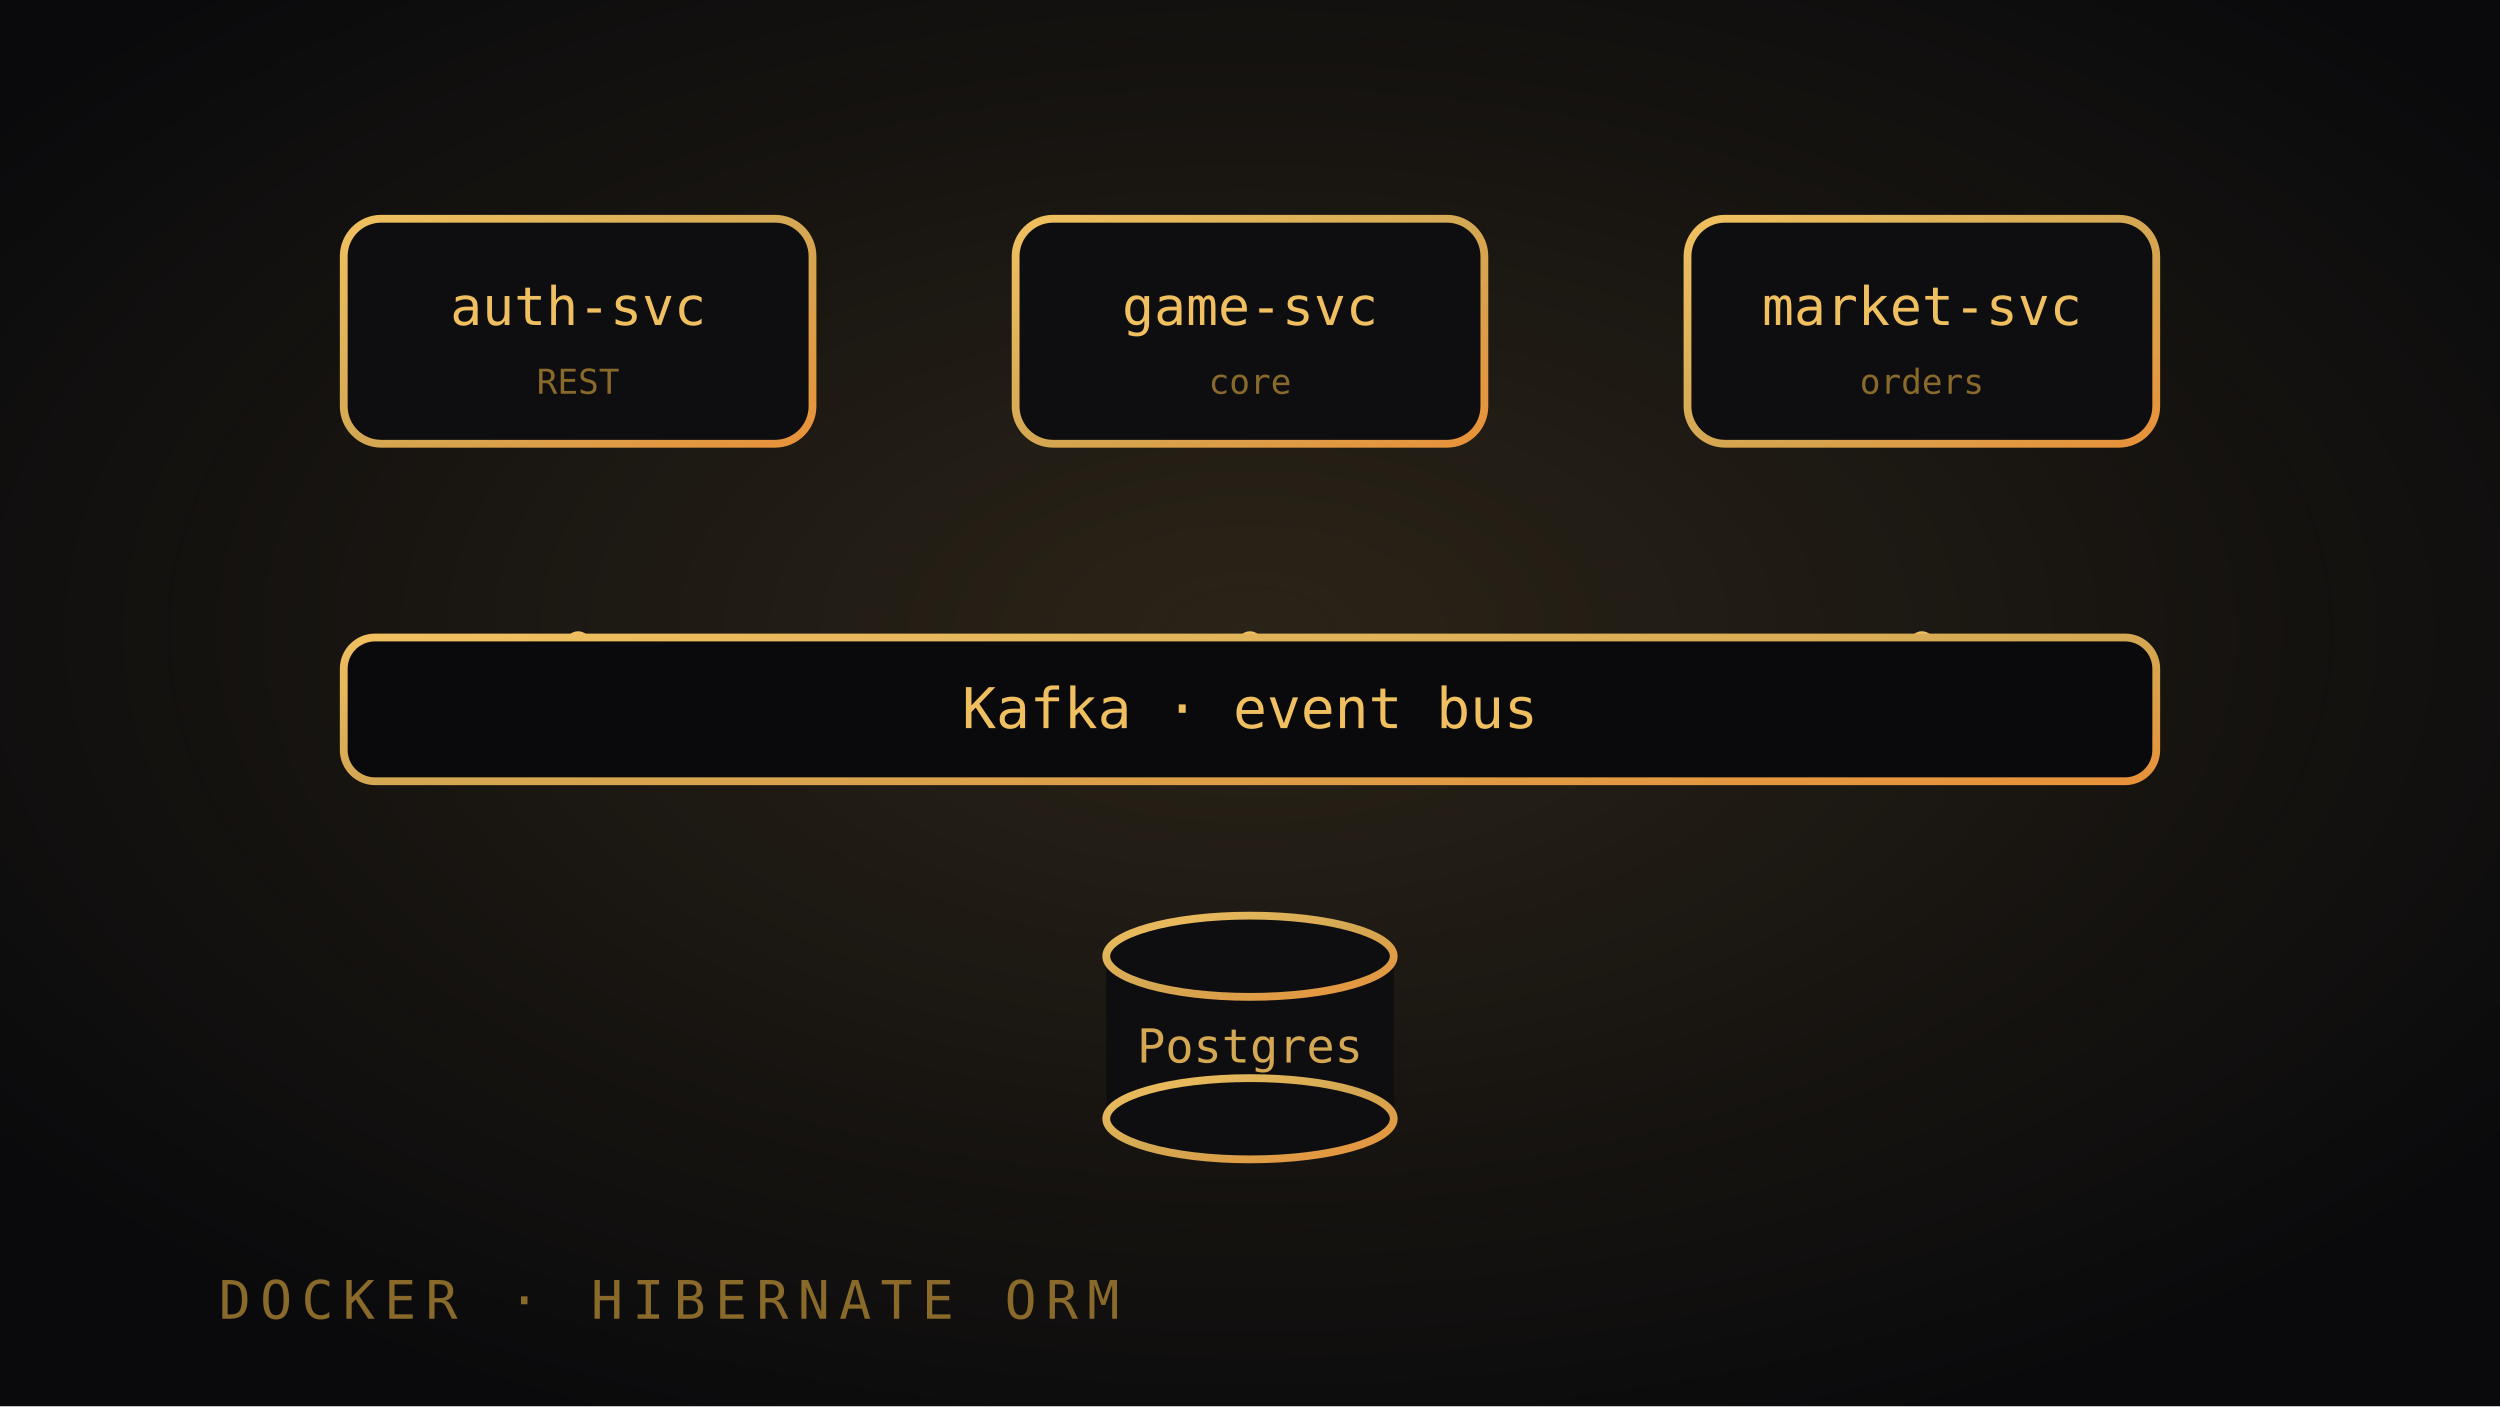
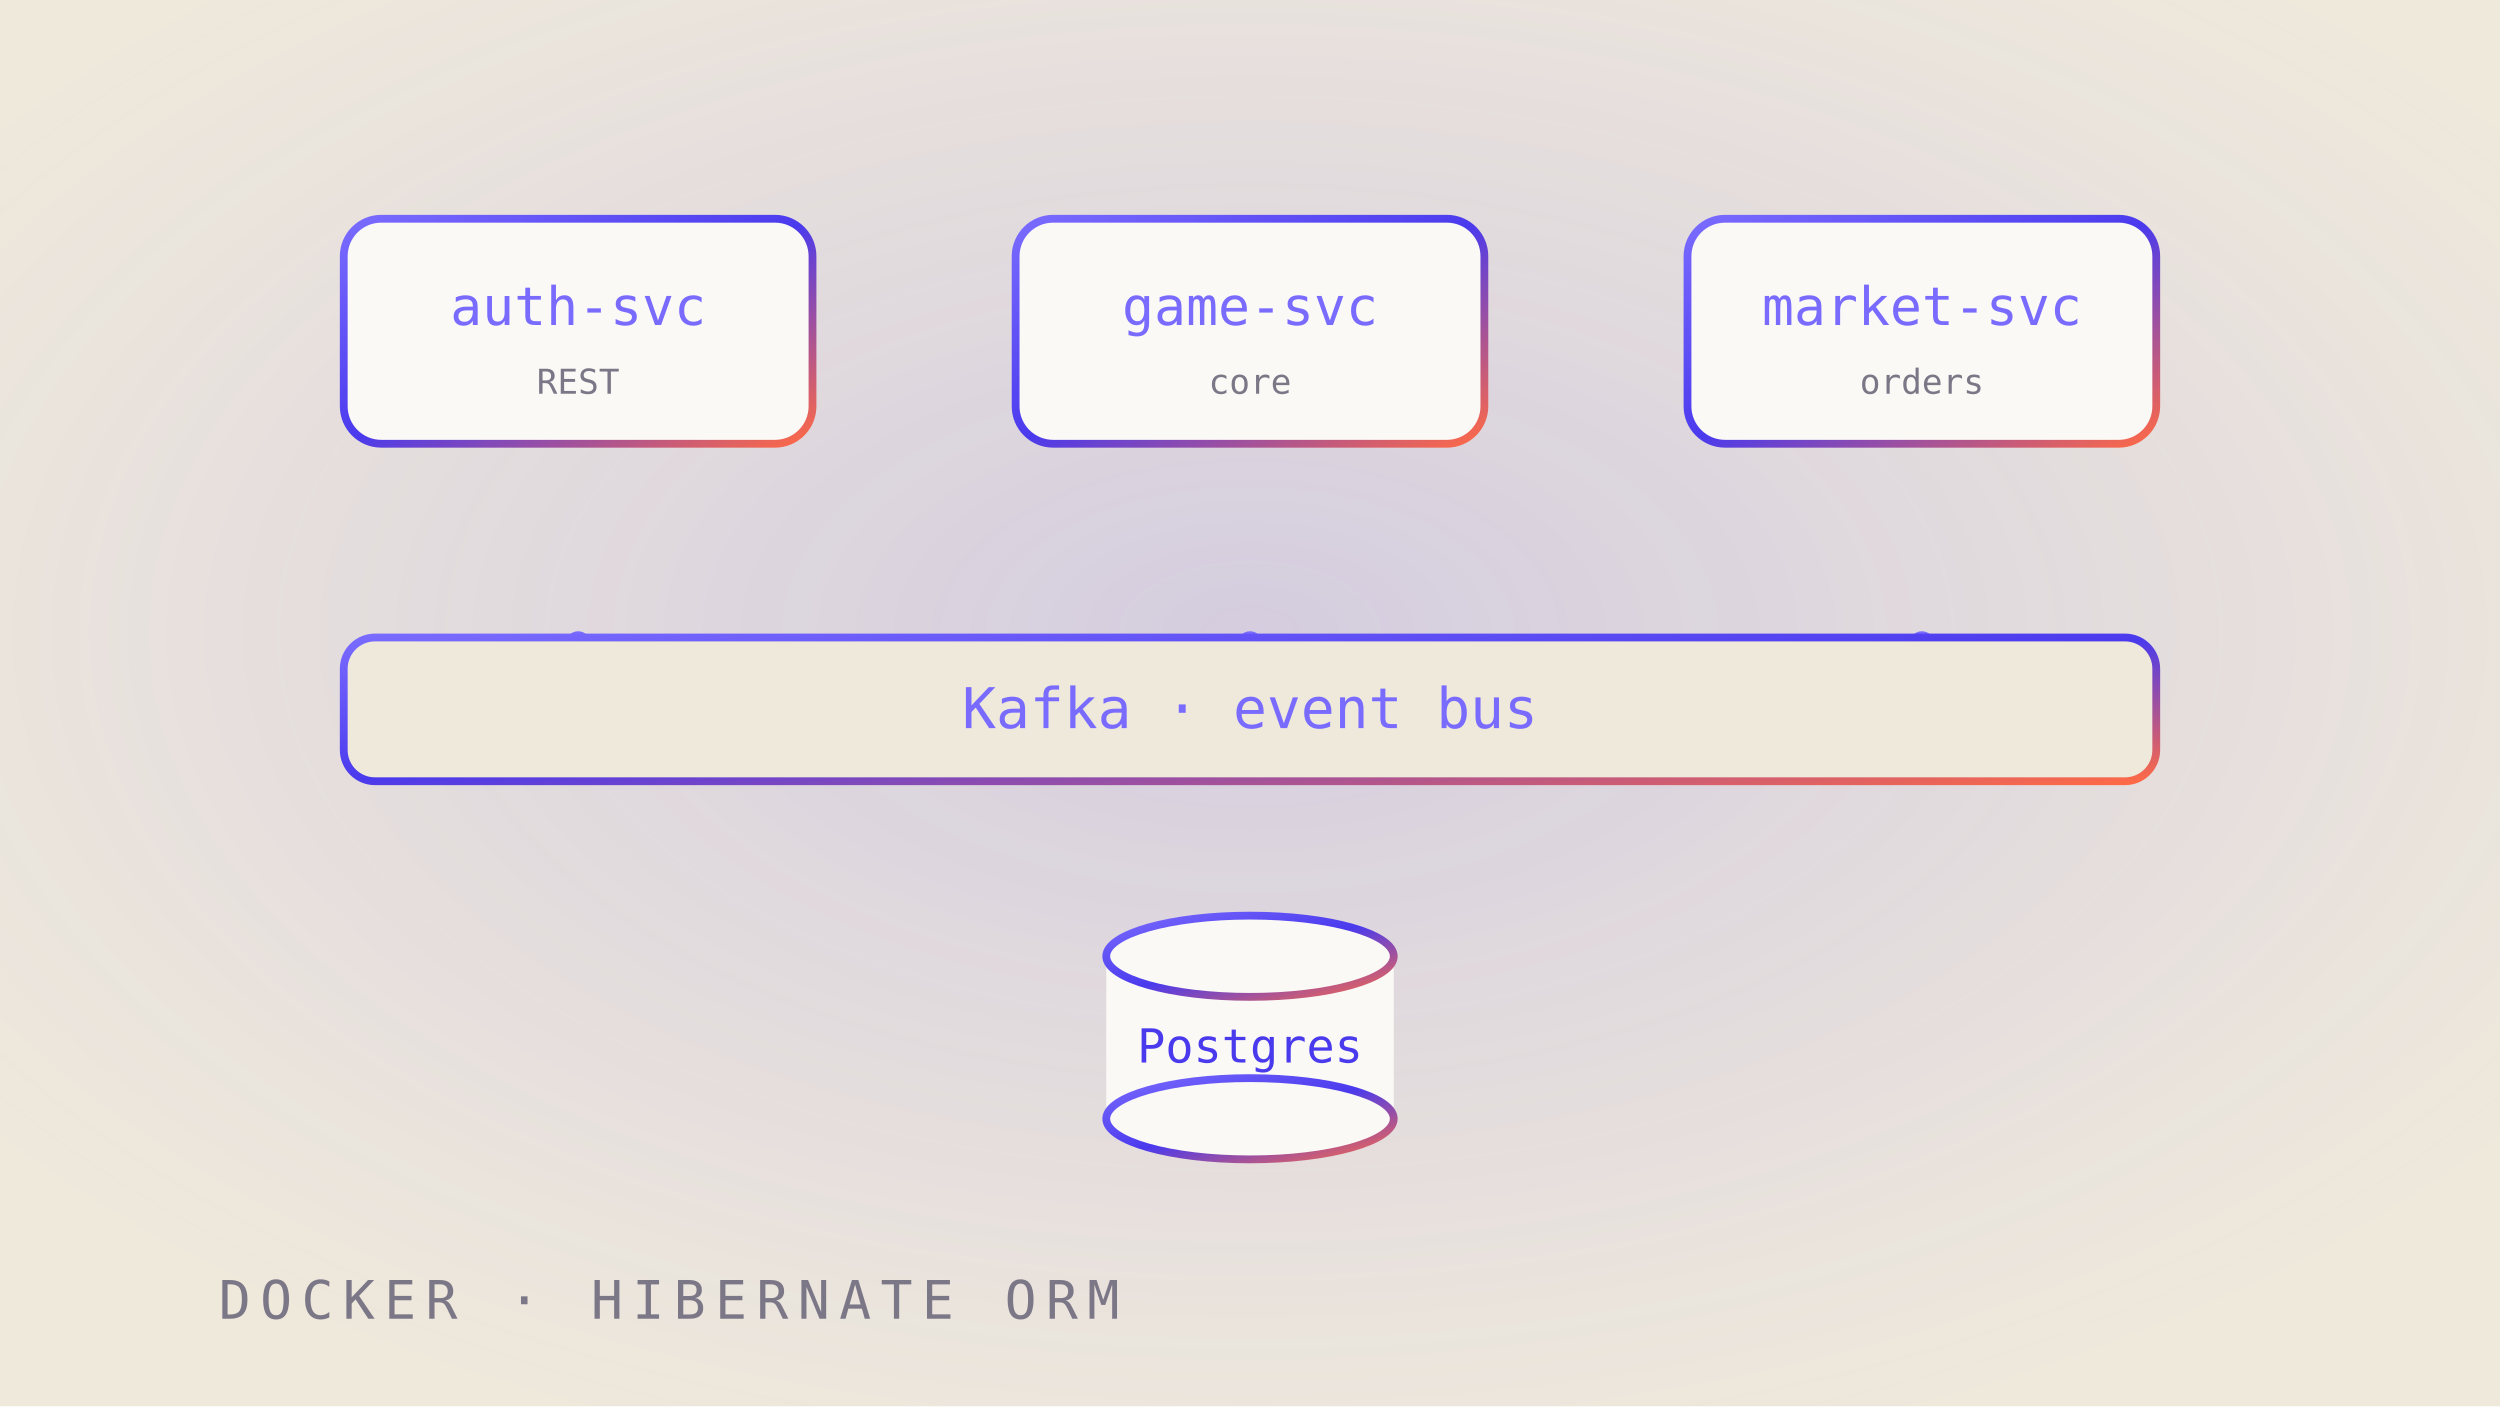
<svg xmlns="http://www.w3.org/2000/svg" viewBox="0 0 800 450" fill="none">
  <defs>
    <linearGradient id="g" x1="0" y1="0" x2="1" y2="1">
-       <stop offset="0" stop-color="#f0c060" />
-       <stop offset=".5" stop-color="#d4a853" />
-       <stop offset="1" stop-color="#e8923a" />
+       <stop offset="0" stop-color="#7a6bff" />
+       <stop offset=".5" stop-color="#4a3aed" />
+       <stop offset="1" stop-color="#ff6a45" />
    </linearGradient>
    <radialGradient id="glow" cx="50%" cy="45%" r="62%">
-       <stop offset="0" stop-color="#d4a853" stop-opacity=".16" />
-       <stop offset="1" stop-color="#d4a853" stop-opacity="0" />
+       <stop offset="0" stop-color="#4a3aed" stop-opacity=".16" />
+       <stop offset="1" stop-color="#4a3aed" stop-opacity="0" />
    </radialGradient>
  </defs>
-   <rect width="800" height="450" fill="#0a0a0c" />
+   <rect width="800" height="450" fill="#efe9dc" />
  <rect width="800" height="450" fill="url(#glow)" />
-   <g fill="#0e0e11" stroke="url(#g)" stroke-width="2.5">
+   <g fill="#fbf9f5" stroke="url(#g)" stroke-width="2.5">
    <rect x="110" y="70" width="150" height="72" rx="12" />
    <rect x="325" y="70" width="150" height="72" rx="12" />
    <rect x="540" y="70" width="150" height="72" rx="12" />
  </g>
  <g font-family="ui-monospace,monospace" text-anchor="middle">
-     <text x="185" y="104" font-size="17" fill="#f0c060">auth-svc</text>
-     <text x="400" y="104" font-size="17" fill="#f0c060">game-svc</text>
-     <text x="615" y="104" font-size="17" fill="#f0c060">market-svc</text>
-     <text x="185" y="126" font-size="11" fill="#8a6a2a">REST</text>
-     <text x="400" y="126" font-size="11" fill="#8a6a2a">core</text>
-     <text x="615" y="126" font-size="11" fill="#8a6a2a">orders</text>
+     <text x="185" y="104" font-size="17" fill="#7a6bff">auth-svc</text>
+     <text x="400" y="104" font-size="17" fill="#7a6bff">game-svc</text>
+     <text x="615" y="104" font-size="17" fill="#7a6bff">market-svc</text>
+     <text x="185" y="126" font-size="11" fill="#7c7787">REST</text>
+     <text x="400" y="126" font-size="11" fill="#7c7787">core</text>
+     <text x="615" y="126" font-size="11" fill="#7c7787">orders</text>
  </g>
  <g stroke="url(#g)" stroke-width="2" stroke-dasharray="6 6" opacity=".55">
    <line x1="185" y1="142" x2="185" y2="205" />
    <line x1="400" y1="142" x2="400" y2="205" />
    <line x1="615" y1="142" x2="615" y2="205" />
  </g>
-   <g fill="#f0c060">
+   <g fill="#7a6bff">
    <circle cx="185" cy="206" r="4" />
    <circle cx="400" cy="206" r="4" />
    <circle cx="615" cy="206" r="4" />
  </g>
-   <rect x="110" y="204" width="580" height="46" rx="10" fill="#0a0a0c" stroke="url(#g)" stroke-width="2.5" />
-   <text x="400" y="233" font-family="ui-monospace,monospace" font-size="18" fill="#f0c060" text-anchor="middle">Kafka · event bus</text>
+   <rect x="110" y="204" width="580" height="46" rx="10" fill="#efe9dc" stroke="url(#g)" stroke-width="2.5" />
+   <text x="400" y="233" font-family="ui-monospace,monospace" font-size="18" fill="#7a6bff" text-anchor="middle">Kafka · event bus</text>
  <line x1="400" y1="250" x2="400" y2="300" stroke="url(#g)" stroke-width="2" stroke-dasharray="6 6" opacity=".55" />
-   <rect x="354" y="306" width="92" height="52" fill="#0e0e11" />
-   <ellipse cx="400" cy="358" rx="46" ry="13" fill="#0e0e11" stroke="url(#g)" stroke-width="2.5" />
+   <rect x="354" y="306" width="92" height="52" fill="#fbf9f5" />
+   <ellipse cx="400" cy="358" rx="46" ry="13" fill="#fbf9f5" stroke="url(#g)" stroke-width="2.5" />
  <line x1="354" y1="306" x2="354" y2="358" stroke="url(#g)" stroke-width="2.5" />
  <line x1="446" y1="306" x2="446" y2="358" stroke="url(#g)" stroke-width="2.5" />
-   <ellipse cx="400" cy="306" rx="46" ry="13" fill="#0e0e11" stroke="url(#g)" stroke-width="2.5" />
-   <text x="400" y="340" font-family="ui-monospace,monospace" font-size="15" fill="#d4a853" text-anchor="middle">Postgres</text>
-   <text x="70" y="422" font-family="ui-monospace,monospace" font-size="17" letter-spacing="3" fill="#8a6a2a">DOCKER · HIBERNATE ORM</text>
+   <ellipse cx="400" cy="306" rx="46" ry="13" fill="#fbf9f5" stroke="url(#g)" stroke-width="2.5" />
+   <text x="400" y="340" font-family="ui-monospace,monospace" font-size="15" fill="#4a3aed" text-anchor="middle">Postgres</text>
+   <text x="70" y="422" font-family="ui-monospace,monospace" font-size="17" letter-spacing="3" fill="#7c7787">DOCKER · HIBERNATE ORM</text>
</svg>
